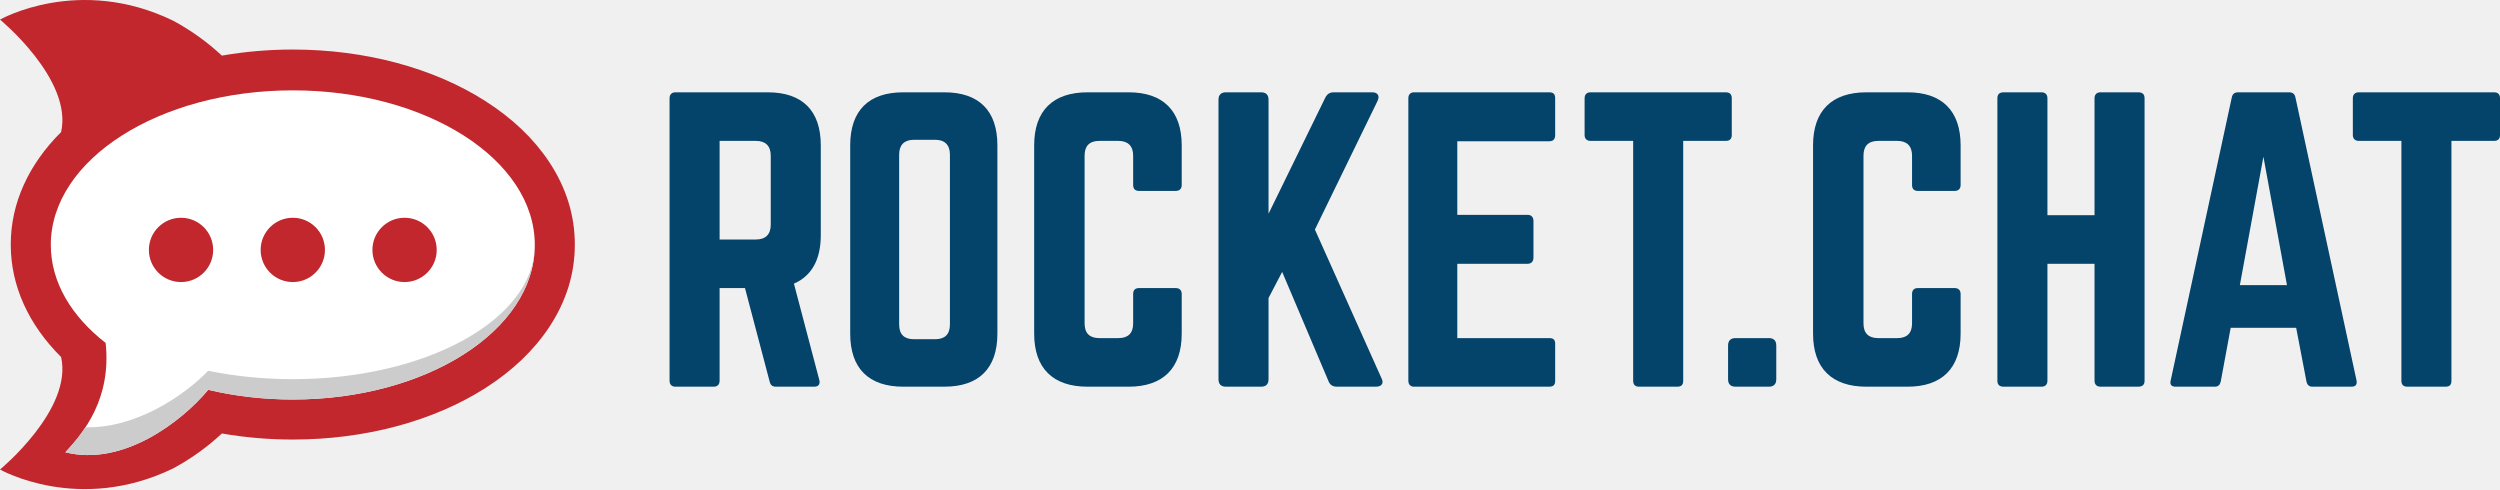
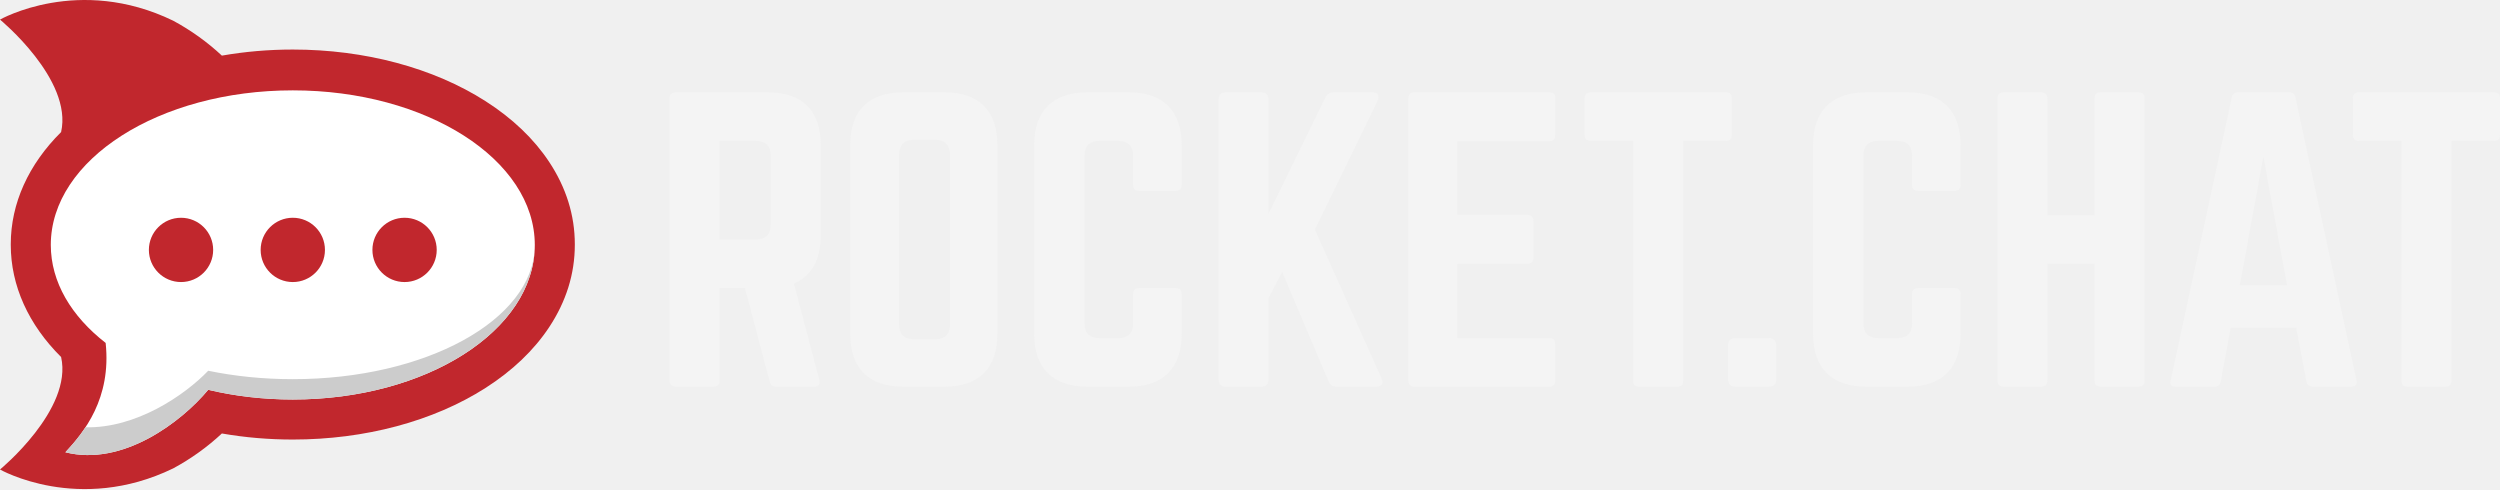
<svg xmlns="http://www.w3.org/2000/svg" version="1.1" id="Layer_1" x="0px" y="0px" width="435.721px" height="85.242px" viewBox="62.402 -18.766 435.721 85.242" enable-background="new 62.402 -18.766 435.721 85.242" xml:space="preserve">
  <g>
-     <path fill="#04436A" d="M205.456,22.207c0,4.297-1.603,7.119-4.681,8.465l4.425,16.803c0.192,0.771-0.192,1.154-0.898,1.154h-6.67   c-0.641,0-0.961-0.32-1.09-0.898l-4.297-16.289h-4.425v16.162c0,0.642-0.384,1.025-1.026,1.025h-6.67   c-0.641,0-1.026-0.385-1.026-1.025V-1.651c0-0.641,0.385-1.026,1.026-1.026h16.097c6.028,0,9.235,3.207,9.235,9.235V22.207   L205.456,22.207z M194.169,22.976c1.667,0,2.565-0.898,2.565-2.565V8.354c0-1.667-0.898-2.564-2.565-2.564h-6.349v17.187   L194.169,22.976L194.169,22.976z" />
-     <path fill="#04436A" d="M210.583,6.558c0-6.028,3.206-9.235,9.235-9.235h7.183c6.028,0,9.235,3.207,9.235,9.235v32.836   c0,6.027-3.207,9.234-9.235,9.234h-7.183c-6.029,0-9.235-3.207-9.235-9.234V6.558z M225.397,40.355   c1.667,0,2.565-0.834,2.565-2.565V8.162c0-1.667-0.898-2.565-2.565-2.565h-3.719c-1.667,0-2.565,0.898-2.565,2.565v29.629   c0,1.73,0.898,2.564,2.565,2.564H225.397L225.397,40.355z" />
-     <path fill="#04436A" d="M268.362,13.484c0,0.642-0.385,1.026-1.025,1.026h-6.413c-0.706,0-1.026-0.384-1.026-1.026v-5.13   c0-1.667-0.897-2.564-2.564-2.564h-3.335c-1.731,0-2.565,0.897-2.565,2.564V37.6c0,1.731,0.897,2.563,2.565,2.563h3.335   c1.667,0,2.564-0.833,2.564-2.563v-5.132c0-0.642,0.32-1.026,1.026-1.026h6.413c0.643,0,1.025,0.384,1.025,1.026v6.927   c0,6.027-3.271,9.234-9.234,9.234h-7.183c-6.028,0-9.299-3.207-9.299-9.234V6.558c0-6.028,3.271-9.235,9.299-9.235h7.183   c5.964,0,9.234,3.207,9.234,9.235V13.484z" />
-     <path fill="#04436A" d="M295.422,48.629c-0.771,0-1.218-0.32-1.476-0.961l-8.079-19.048l-2.374,4.554v14.172   c0,0.834-0.448,1.283-1.282,1.283h-6.157c-0.834,0-1.283-0.449-1.283-1.283v-48.74c0-0.833,0.449-1.283,1.283-1.283h6.157   c0.833,0,1.282,0.449,1.282,1.283v19.881l9.876-20.202c0.321-0.641,0.771-0.962,1.476-0.962h6.733c0.962,0,1.347,0.642,0.897,1.539   l-10.901,22.382l11.606,25.91c0.449,0.834,0.064,1.475-0.961,1.475H295.422z" />
-     <path fill="#04436A" d="M333.45,4.763c0,0.641-0.257,1.09-1.026,1.09h-16.033v12.826h12.249c0.643,0,1.026,0.385,1.026,1.09v6.349   c0,0.706-0.385,1.091-1.026,1.091h-12.249v12.954h16.033c0.771,0,1.026,0.321,1.026,1.026v6.414c0,0.641-0.257,1.024-1.026,1.024   h-23.6c-0.578,0-0.963-0.385-0.963-1.024V-1.651c0-0.641,0.385-1.026,0.963-1.026h23.6c0.771,0,1.026,0.385,1.026,1.026V4.763z" />
-     <path fill="#04436A" d="M363.204-2.677c0.705,0,1.026,0.385,1.026,1.026v6.414c0,0.641-0.321,1.026-1.026,1.026h-7.439v41.814   c0,0.705-0.32,1.024-1.025,1.024h-6.67c-0.643,0-1.026-0.319-1.026-1.024V5.789h-7.438c-0.643,0-1.026-0.385-1.026-1.026v-6.414   c0-0.641,0.385-1.026,1.026-1.026H363.204z" />
-     <path fill="#04436A" d="M363.585,41.445c0-0.834,0.449-1.282,1.283-1.282h5.836c0.834,0,1.282,0.448,1.282,1.282v5.899   c0,0.835-0.448,1.283-1.282,1.283h-5.836c-0.834,0-1.283-0.448-1.283-1.283V41.445z" />
-     <path fill="#04436A" d="M404.114,13.484c0,0.642-0.386,1.026-1.026,1.026h-6.413c-0.705,0-1.025-0.384-1.025-1.026v-5.13   c0-1.667-0.897-2.564-2.564-2.564h-3.335c-1.732,0-2.565,0.897-2.565,2.564V37.6c0,1.731,0.897,2.563,2.565,2.563h3.335   c1.667,0,2.564-0.833,2.564-2.563v-5.132c0-0.642,0.32-1.026,1.025-1.026h6.413c0.643,0,1.026,0.384,1.026,1.026v6.927   c0,6.027-3.271,9.234-9.235,9.234h-7.183c-6.028,0-9.299-3.207-9.299-9.234V6.558c0-6.028,3.271-9.235,9.299-9.235h7.183   c5.965,0,9.235,3.207,9.235,9.235V13.484z" />
-     <path fill="#04436A" d="M427.455-1.651c0-0.641,0.384-1.026,1.025-1.026h6.605c0.77,0,1.089,0.385,1.089,1.026v49.254   c0,0.641-0.32,1.024-1.089,1.024h-6.605c-0.643,0-1.025-0.385-1.025-1.024V27.209h-8.209v20.395c0,0.642-0.385,1.025-1.026,1.025   h-6.604c-0.771,0-1.091-0.385-1.091-1.025V-1.651c0-0.641,0.32-1.026,1.091-1.026h6.604c0.643,0,1.026,0.385,1.026,1.026v20.394   h8.209V-1.651L427.455-1.651z" />
-     <path fill="#04436A" d="M465.419,48.629c-0.577,0-0.897-0.32-1.026-0.898l-1.795-9.362h-11.416l-1.73,9.362   c-0.129,0.578-0.449,0.898-1.026,0.898h-6.861c-0.705,0-1.026-0.385-0.835-1.09l10.646-49.318c0.129-0.641,0.513-0.898,1.09-0.898   h8.915c0.577,0,0.962,0.257,1.09,0.898l10.646,49.318c0.129,0.705-0.128,1.09-0.897,1.09H465.419z M456.889,8.546l-4.104,22.382   h8.209L456.889,8.546z" />
-     <path fill="#04436A" d="M497.097-2.677c0.705,0,1.026,0.385,1.026,1.026v6.414c0,0.641-0.321,1.026-1.026,1.026h-7.438v41.814   c0,0.705-0.321,1.024-1.026,1.024h-6.67c-0.641,0-1.025-0.319-1.025-1.024V5.789h-7.438c-0.642,0-1.025-0.385-1.025-1.026v-6.414   c0-0.641,0.385-1.026,1.025-1.026H497.097z" />
+     <path fill="#F4F4F4" d="M205.456,22.207c0,4.297-1.603,7.119-4.681,8.465l4.425,16.803c0.192,0.771-0.192,1.154-0.898,1.154h-6.67   c-0.641,0-0.961-0.32-1.09-0.898l-4.297-16.289h-4.425v16.162c0,0.642-0.384,1.025-1.026,1.025h-6.67   c-0.641,0-1.026-0.385-1.026-1.025V-1.651c0-0.641,0.385-1.026,1.026-1.026h16.097c6.028,0,9.235,3.207,9.235,9.235V22.207   L205.456,22.207z M194.169,22.976c1.667,0,2.565-0.898,2.565-2.565V8.354c0-1.667-0.898-2.564-2.565-2.564h-6.349v17.187   L194.169,22.976L194.169,22.976z" />
+     <path fill="#F4F4F4" d="M210.583,6.558c0-6.028,3.206-9.235,9.235-9.235h7.183c6.028,0,9.235,3.207,9.235,9.235v32.836   c0,6.027-3.207,9.234-9.235,9.234h-7.183c-6.029,0-9.235-3.207-9.235-9.234V6.558z M225.397,40.355   c1.667,0,2.565-0.834,2.565-2.565V8.162c0-1.667-0.898-2.565-2.565-2.565h-3.719c-1.667,0-2.565,0.898-2.565,2.565v29.629   c0,1.73,0.898,2.564,2.565,2.564H225.397L225.397,40.355z" />
+     <path fill="#F4F4F4" d="M268.362,13.484c0,0.642-0.385,1.026-1.025,1.026h-6.413c-0.706,0-1.026-0.384-1.026-1.026v-5.13   c0-1.667-0.897-2.564-2.564-2.564h-3.335c-1.731,0-2.565,0.897-2.565,2.564V37.6c0,1.731,0.897,2.563,2.565,2.563h3.335   c1.667,0,2.564-0.833,2.564-2.563v-5.132c0-0.642,0.32-1.026,1.026-1.026h6.413c0.643,0,1.025,0.384,1.025,1.026v6.927   c0,6.027-3.271,9.234-9.234,9.234h-7.183c-6.028,0-9.299-3.207-9.299-9.234V6.558c0-6.028,3.271-9.235,9.299-9.235h7.183   c5.964,0,9.234,3.207,9.234,9.235V13.484z" />
+     <path fill="#F4F4F4" d="M295.422,48.629c-0.771,0-1.218-0.32-1.476-0.961l-8.079-19.048l-2.374,4.554v14.172   c0,0.834-0.448,1.283-1.282,1.283h-6.157c-0.834,0-1.283-0.449-1.283-1.283v-48.74c0-0.833,0.449-1.283,1.283-1.283h6.157   c0.833,0,1.282,0.449,1.282,1.283v19.881l9.876-20.202c0.321-0.641,0.771-0.962,1.476-0.962h6.733c0.962,0,1.347,0.642,0.897,1.539   l-10.901,22.382l11.606,25.91c0.449,0.834,0.064,1.475-0.961,1.475H295.422z" />
+     <path fill="#F4F4F4" d="M333.45,4.763c0,0.641-0.257,1.09-1.026,1.09h-16.033v12.826h12.249c0.643,0,1.026,0.385,1.026,1.09v6.349   c0,0.706-0.385,1.091-1.026,1.091h-12.249v12.954h16.033c0.771,0,1.026,0.321,1.026,1.026v6.414c0,0.641-0.257,1.024-1.026,1.024   h-23.6c-0.578,0-0.963-0.385-0.963-1.024V-1.651c0-0.641,0.385-1.026,0.963-1.026h23.6c0.771,0,1.026,0.385,1.026,1.026V4.763z" />
+     <path fill="#F4F4F4" d="M363.204-2.677c0.705,0,1.026,0.385,1.026,1.026v6.414c0,0.641-0.321,1.026-1.026,1.026h-7.439v41.814   c0,0.705-0.32,1.024-1.025,1.024h-6.67c-0.643,0-1.026-0.319-1.026-1.024V5.789h-7.438c-0.643,0-1.026-0.385-1.026-1.026v-6.414   c0-0.641,0.385-1.026,1.026-1.026H363.204z" />
+     <path fill="#F4F4F4" d="M363.585,41.445c0-0.834,0.449-1.282,1.283-1.282h5.836c0.834,0,1.282,0.448,1.282,1.282v5.899   c0,0.835-0.448,1.283-1.282,1.283h-5.836c-0.834,0-1.283-0.448-1.283-1.283V41.445z" />
+     <path fill="#F4F4F4" d="M404.114,13.484c0,0.642-0.386,1.026-1.026,1.026h-6.413c-0.705,0-1.025-0.384-1.025-1.026v-5.13   c0-1.667-0.897-2.564-2.564-2.564h-3.335c-1.732,0-2.565,0.897-2.565,2.564V37.6c0,1.731,0.897,2.563,2.565,2.563h3.335   c1.667,0,2.564-0.833,2.564-2.563v-5.132c0-0.642,0.32-1.026,1.025-1.026h6.413c0.643,0,1.026,0.384,1.026,1.026v6.927   c0,6.027-3.271,9.234-9.235,9.234h-7.183c-6.028,0-9.299-3.207-9.299-9.234V6.558c0-6.028,3.271-9.235,9.299-9.235h7.183   c5.965,0,9.235,3.207,9.235,9.235V13.484z" />
+     <path fill="#F4F4F4" d="M427.455-1.651c0-0.641,0.384-1.026,1.025-1.026h6.605c0.77,0,1.089,0.385,1.089,1.026v49.254   c0,0.641-0.32,1.024-1.089,1.024h-6.605c-0.643,0-1.025-0.385-1.025-1.024V27.209h-8.209v20.395c0,0.642-0.385,1.025-1.026,1.025   h-6.604c-0.771,0-1.091-0.385-1.091-1.025V-1.651c0-0.641,0.32-1.026,1.091-1.026h6.604c0.643,0,1.026,0.385,1.026,1.026v20.394   h8.209V-1.651L427.455-1.651z" />
+     <path fill="#F4F4F4" d="M465.419,48.629c-0.577,0-0.897-0.32-1.026-0.898l-1.795-9.362h-11.416l-1.73,9.362   c-0.129,0.578-0.449,0.898-1.026,0.898h-6.861c-0.705,0-1.026-0.385-0.835-1.09l10.646-49.318c0.129-0.641,0.513-0.898,1.09-0.898   h8.915c0.577,0,0.962,0.257,1.09,0.898l10.646,49.318c0.129,0.705-0.128,1.09-0.897,1.09H465.419z M456.889,8.546l-4.104,22.382   h8.209L456.889,8.546z" />
+     <path fill="#F4F4F4" d="M497.097-2.677c0.705,0,1.026,0.385,1.026,1.026v6.414c0,0.641-0.321,1.026-1.026,1.026h-7.438v41.814   c0,0.705-0.321,1.024-1.026,1.024h-6.67c-0.641,0-1.025-0.319-1.025-1.024V5.789h-7.438c-0.642,0-1.025-0.385-1.025-1.026v-6.414   c0-0.641,0.385-1.026,1.025-1.026H497.097z" />
  </g>
  <path fill="#C1272D" d="M162.586,23.788c0-5.031-1.505-9.854-4.474-14.339c-2.666-4.025-6.401-7.588-11.1-10.591  c-9.074-5.796-21-8.989-33.579-8.989c-4.202,0-8.344,0.355-12.361,1.059c-2.492-2.333-5.41-4.432-8.497-6.091  c-16.494-7.994-30.172-0.188-30.172-0.188S75.12-4.904,73.052,4.253c-5.689,5.644-8.773,12.45-8.773,19.535  c0,0.022,0.001,0.045,0.001,0.068c0,0.022-0.001,0.044-0.001,0.068c0,7.085,3.083,13.891,8.773,19.534  c2.068,9.158-10.649,19.605-10.649,19.605s13.678,7.805,30.172-0.188c3.087-1.659,6.004-3.759,8.497-6.091  c4.018,0.703,8.159,1.058,12.361,1.058c12.58,0,24.505-3.191,33.579-8.987c4.699-3.003,8.434-6.565,11.1-10.592  c2.969-4.484,4.474-9.309,4.474-14.338c0-0.023-0.001-0.045-0.001-0.068S162.586,23.81,162.586,23.788z" />
  <path fill="#FFFFFF" d="M113.433-3.018c23.293,0,42.177,12.062,42.177,26.941c0,14.878-18.884,26.941-42.177,26.941  c-5.187,0-10.154-0.6-14.743-1.693c-4.664,5.61-14.924,13.411-24.891,10.89c3.242-3.482,8.045-9.366,7.017-19.058  c-5.974-4.648-9.56-10.597-9.56-17.08C71.255,9.043,90.139-3.018,113.433-3.018" />
  <g>
    <g>
      <circle fill="#C1272D" cx="113.433" cy="24.79" r="5.603" />
    </g>
    <g>
      <circle fill="#C1272D" cx="132.913" cy="24.79" r="5.603" />
    </g>
    <g>
      <circle fill="#C1272D" cx="93.952" cy="24.79" r="5.602" />
    </g>
  </g>
  <g>
    <path fill="#CCCCCC" d="M113.433,47.319c-5.187,0-10.154-0.52-14.743-1.468c-4.118,4.294-12.6,10.066-21.39,9.854   c-1.158,1.755-2.417,3.19-3.501,4.355c9.967,2.521,20.227-5.279,24.891-10.89c4.589,1.094,9.557,1.693,14.743,1.693   c23.106,0,41.87-11.871,42.169-26.585C155.303,37.032,136.539,47.319,113.433,47.319z" />
  </g>
</svg>
